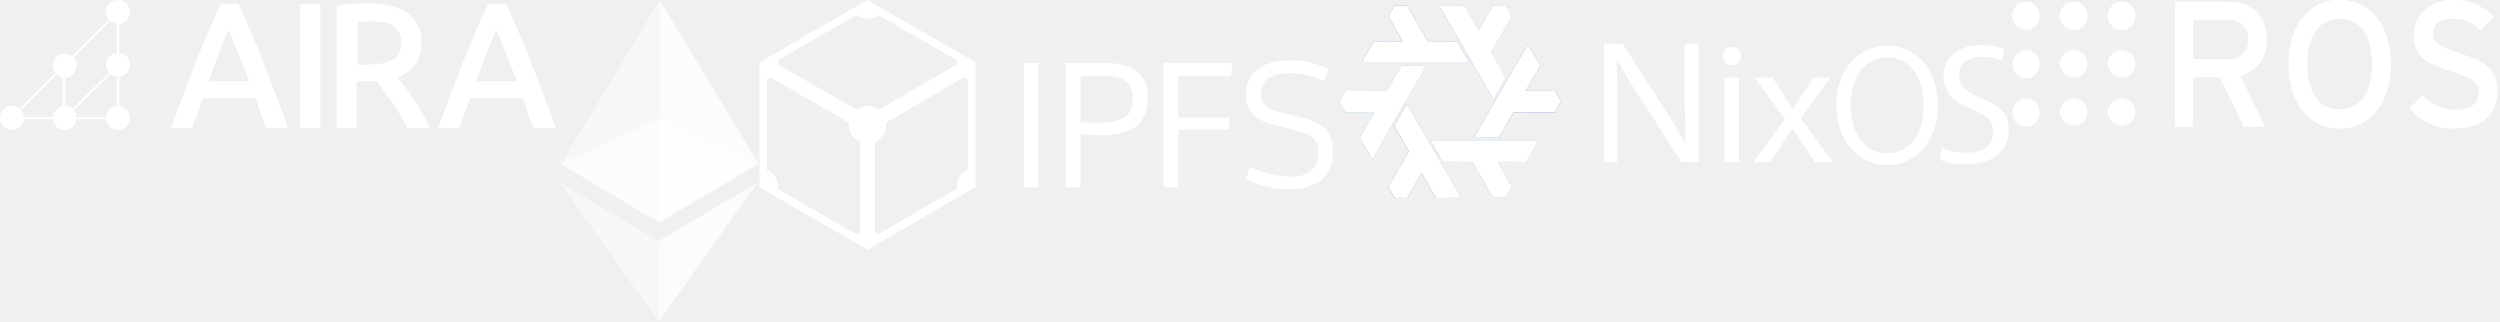
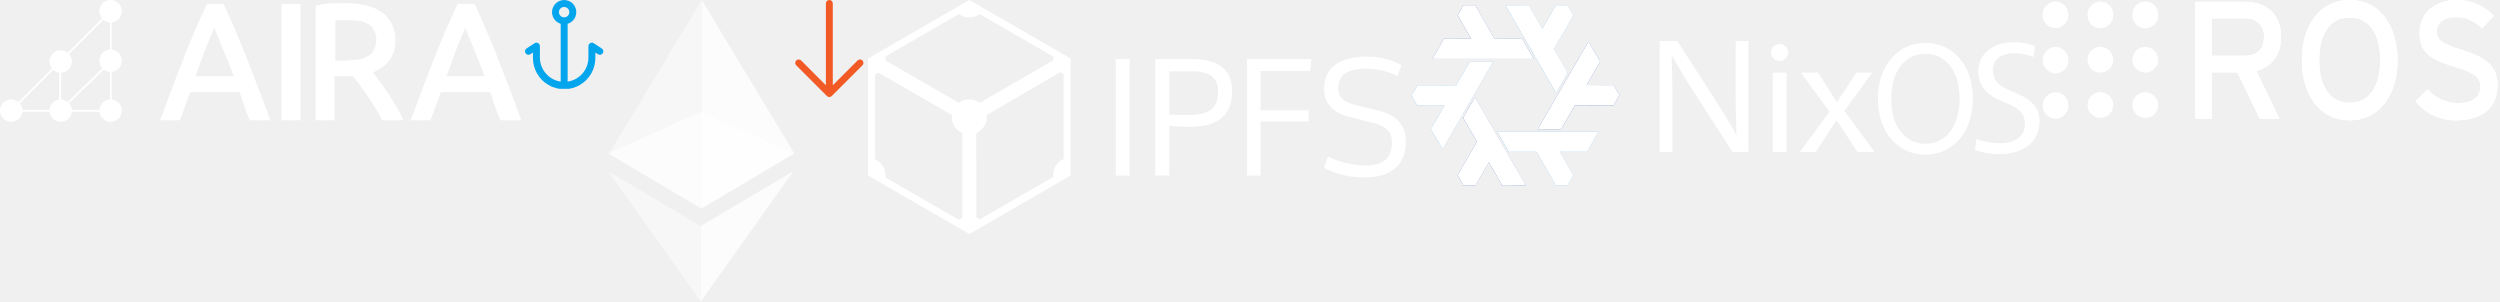
- <svg xmlns="http://www.w3.org/2000/svg" width="451" height="58.02" viewBox="0 0 451 58.02">
+ <svg xmlns="http://www.w3.org/2000/svg" width="481" height="58.02" viewBox="0 0 481 58.02">
  <svg viewBox="7739.251 2796.09 100.234 23.44" width="100.23" height="23.44" id="aira">
    <defs>
      <style>.acls-1{fill:#fff}</style>
    </defs>
    <g id="aGroup_770" data-name="Group 770" transform="translate(7739.251 2796.09)">
      <path id="aRectangle_378" data-name="Rectangle 378" class="acls-1" transform="translate(11.385 11.832)" d="M0 0h.372v9.45H0z" />
      <path id="aRectangle_379" data-name="Rectangle 379" class="acls-1" transform="translate(21.133 2.158)" d="M0 0h.372v19.198H0z" />
      <path id="aRectangle_380" data-name="Rectangle 380" class="acls-1" transform="rotate(-45 26.572 8.198)" d="M0 0h27.086v.372H0z" />
      <path id="aRectangle_381" data-name="Rectangle 381" class="acls-1" transform="translate(2.158 21.133)" d="M0 0h19.198v.372H0z" />
      <path id="aRectangle_382" data-name="Rectangle 382" class="acls-1" transform="rotate(-44.21 31.762 -3.513)" d="M0 0h13.543v.372H0z" />
      <path id="aPath_821" data-name="Path 821" class="acls-1" d="M62.459 23.026c-.819-2.307-1.637-4.39-2.381-6.4-.744-1.935-1.488-3.8-2.158-5.581s-1.414-3.5-2.084-5.06-1.414-3.2-2.158-4.837L53.6 1h-3.2l-.074.223a136.02 136.02 0 0 0-2.158 4.762c-.67 1.637-1.414 3.349-2.084 5.06-.67 1.786-1.414 3.646-2.158 5.581s-1.488 4.093-2.381 6.4l-.145.374h3.8l2-5.434h9.45c.3.6.6 1.711.893 2.53.3.967.67 1.86 1.042 2.753l.074.149h3.944zm-6.92-8.111h-7.293a132.53 132.53 0 0 1 1.786-4.986c.6-1.488 1.191-2.976 1.786-4.316.6 1.414 1.191 2.9 1.786 4.39.669 1.564 1.339 3.126 1.934 4.912z" transform="translate(-10.593 -.256)" />
      <path id="aRectangle_383" data-name="Rectangle 383" class="acls-1" transform="translate(54.172 .744)" d="M0 0h3.646v22.398H0z" />
      <path id="aPath_822" data-name="Path 822" class="acls-1" d="M98.343 22.975a18.213 18.213 0 0 0-1.414-2.6c-.521-.893-1.116-1.786-1.637-2.6s-1.116-1.563-1.637-2.307c-.372-.521-.744-.967-1.042-1.339a7.052 7.052 0 0 0 3.125-2.232 6.144 6.144 0 0 0 1.191-3.869A6.29 6.29 0 0 0 94.4 2.586C92.762 1.4 90.306.8 87.181.8c-.893 0-1.86.074-2.9.074a14.371 14.371 0 0 0-2.679.446v22.027h3.646v-8.483h3.5c.372.446.819.967 1.265 1.563.521.67.967 1.339 1.488 2.084s.967 1.563 1.488 2.307a19.2 19.2 0 0 1 1.336 2.382l.074.149h4.018zM92.762 9.953a2.873 2.873 0 0 1-1.191 1.116 4.928 4.928 0 0 1-2.009.6c-.819.074-1.786.223-2.828.223H85.4V4.149a21.774 21.774 0 0 1 2.456-.074 19.658 19.658 0 0 1 2.158.149 5.8 5.8 0 0 1 1.711.6 2.873 2.873 0 0 1 1.116 1.191 3.625 3.625 0 0 1 .446 1.86 5.013 5.013 0 0 1-.525 2.078z" transform="translate(-20.879 -.205)" />
      <path id="aPath_823" data-name="Path 823" class="acls-1" d="M127.333 23.026c-.819-2.307-1.637-4.39-2.381-6.4-.744-1.935-1.488-3.869-2.158-5.581-.67-1.786-1.414-3.5-2.084-5.06s-1.414-3.2-2.158-4.837L118.4 1h-3.2l-.074.223a136.02 136.02 0 0 0-2.158 4.762c-.67 1.637-1.414 3.349-2.084 5.06s-1.414 3.646-2.158 5.581-1.488 4.093-2.381 6.4l-.149.372H110l2-5.432h9.45c.3.6.6 1.711.893 2.53.3.967.67 1.786 1.042 2.753l.074.149h3.944zm-6.92-8.111h-7.293a132.53 132.53 0 0 1 1.786-4.986c.6-1.488 1.191-2.976 1.786-4.316.6 1.414 1.191 2.9 1.786 4.39.67 1.564 1.265 3.126 1.935 4.912z" transform="translate(-27.174 -.256)" />
      <circle id="aEllipse_212" data-name="Ellipse 212" class="acls-1" cx="2.158" cy="2.158" r="2.158" transform="translate(19.124 19.124)" />
      <circle id="aEllipse_213" data-name="Ellipse 213" class="acls-1" cx="2.158" cy="2.158" r="2.158" transform="translate(19.124)" />
      <circle id="aEllipse_214" data-name="Ellipse 214" class="acls-1" cx="2.158" cy="2.158" r="2.158" transform="translate(19.124 9.525)" />
      <circle id="aEllipse_215" data-name="Ellipse 215" class="acls-1" cx="2.158" cy="2.158" r="2.158" transform="translate(0 19.124)" />
      <circle id="aEllipse_216" data-name="Ellipse 216" class="acls-1" cx="2.158" cy="2.158" r="2.158" transform="translate(9.525 19.124)" />
      <circle id="aEllipse_217" data-name="Ellipse 217" class="acls-1" cx="2.158" cy="2.158" r="2.158" transform="translate(9.525 9.674)" />
    </g>
  </svg>
-   <svg viewBox="7676 2778.975 35.837 58.018" width="35.84" height="58.02" id="ethereum" x="101">
+   <svg viewBox="10353.747 491.006 15.083 17.085" width="15.08" height="17.09" id="anchor" x="101">
    <defs>
-       <style>.bcls-1{fill:#fff}.bcls-2{opacity:.6}.bcls-3{clip-path:url(#bclip-path)}.bcls-4{opacity:.8}.bcls-5{clip-path:url(#bclip-path-2)}.bcls-6{opacity:.45}.bcls-7{clip-path:url(#bclip-path-3)}.bcls-8{clip-path:url(#bclip-path-4)}</style>
-       <clipPath id="bclip-path">
-         <path id="bRectangle_2" data-name="Rectangle 2" d="M0 0h35.644v18.597H0z" />
+       <style>.bcls-1{fill:#03a5ed}</style>
+     </defs>
+     <g id="banchor" transform="translate(10323.749 491.006)">
+       <g id="bGroup_2004" data-name="Group 2004" transform="translate(29.998)">
+         <path id="bPath_1712" data-name="Path 1712" class="bcls-1" d="M44.778 9.319l-1.535-1a.667.667 0 0 0-1.032.559v2.2a4.679 4.679 0 0 1-4 4.624V4.574a2.336 2.336 0 1 0-1.335 0V15.7a4.679 4.679 0 0 1-4-4.624v-2.2a.667.667 0 0 0-1.032-.559l-1.535 1a.667.667 0 1 0 .729 1.118l.5-.328v.97a6.007 6.007 0 1 0 12.013 0v-.97l.5.328a.667.667 0 1 0 .729-1.118zm-8.24-6.983a1 1 0 1 1 1 1 1 1 0 0 1-1-1z" transform="translate(-29.998)" />
+       </g>
+     </g>
+   </svg>
+   <svg viewBox="7676 2778.975 35.837 58.018" width="35.84" height="58.02" id="ethereum" x="117">
+     <defs>
+       <style>.ccls-1{fill:#fff}.ccls-2{opacity:.6}.ccls-3{clip-path:url(#cclip-path)}.ccls-4{opacity:.8}.ccls-5{clip-path:url(#cclip-path-2)}.ccls-6{opacity:.45}.ccls-7{clip-path:url(#cclip-path-3)}.ccls-8{clip-path:url(#cclip-path-4)}</style>
+       <clipPath id="cclip-path">
+         <path id="cRectangle_2" data-name="Rectangle 2" d="M0 0h35.644v18.597H0z" />
      </clipPath>
-       <clipPath id="bclip-path-2">
-         <path id="bRectangle_4" data-name="Rectangle 4" d="M0 0h17.822v40.099H0z" />
+       <clipPath id="cclip-path-2">
+         <path id="cRectangle_4" data-name="Rectangle 4" d="M0 0h17.822v40.099H0z" />
      </clipPath>
-       <clipPath id="bclip-path-3">
-         <path id="bRectangle_5" data-name="Rectangle 5" class="bcls-1" d="M0 0h17.822v25.086H0z" />
+       <clipPath id="cclip-path-3">
+         <path id="cRectangle_5" data-name="Rectangle 5" class="ccls-1" d="M0 0h17.822v25.086H0z" />
      </clipPath>
-       <clipPath id="bclip-path-4">
-         <path id="bRectangle_6" data-name="Rectangle 6" d="M0 0h17.822v25.086H0z" />
+       <clipPath id="cclip-path-4">
+         <path id="cRectangle_6" data-name="Rectangle 6" d="M0 0h17.822v25.086H0z" />
      </clipPath>
    </defs>
-     <g id="bGroup_769" data-name="Group 769" transform="translate(7676 2778.975)">
-       <g id="bGroup_12" data-name="Group 12" class="bcls-2" transform="translate(0 21.503)">
-         <g id="bGroup_11" data-name="Group 11">
-           <g id="bGroup_10" data-name="Group 10" class="bcls-3">
-             <path id="bPath_5" data-name="Path 5" class="bcls-1" d="M17.822 22.2L0 30.239 17.822 40.8l17.822-10.561z" transform="translate(0 -22.2)" />
+     <g id="cGroup_769" data-name="Group 769" transform="translate(7676 2778.975)">
+       <g id="cGroup_12" data-name="Group 12" class="ccls-2" transform="translate(0 21.503)">
+         <g id="cGroup_11" data-name="Group 11">
+           <g id="cGroup_10" data-name="Group 10" class="ccls-3">
+             <path id="cPath_5" data-name="Path 5" class="ccls-1" d="M17.822 22.2L0 30.239 17.822 40.8l17.822-10.561z" transform="translate(0 -22.2)" />
          </g>
        </g>
      </g>
-       <g id="bGroup_18" data-name="Group 18" class="bcls-4" transform="translate(18.016)">
-         <g id="bGroup_17" data-name="Group 17">
-           <g id="bGroup_16" data-name="Group 16" class="bcls-5">
-             <path id="bPath_7" data-name="Path 7" class="bcls-1" d="M18.6 0v40.1l17.822-10.558z" transform="translate(-18.6)" />
+       <g id="cGroup_18" data-name="Group 18" class="ccls-4" transform="translate(18.016)">
+         <g id="cGroup_17" data-name="Group 17">
+           <g id="cGroup_16" data-name="Group 16" class="ccls-5">
+             <path id="cPath_7" data-name="Path 7" class="ccls-1" d="M18.6 0v40.1l17.822-10.558z" transform="translate(-18.6)" />
          </g>
        </g>
      </g>
-       <g id="bGroup_21" data-name="Group 21" class="bcls-6" transform="translate(0 32.932)">
-         <g id="bGroup_20" data-name="Group 20">
-           <g id="bGroup_19" data-name="Group 19" class="bcls-7">
-             <path id="bPath_8" data-name="Path 8" class="bcls-1" d="M0 34l17.822 25.086V44.558z" transform="translate(0 -34)" />
+       <g id="cGroup_21" data-name="Group 21" class="ccls-6" transform="translate(0 32.932)">
+         <g id="cGroup_20" data-name="Group 20">
+           <g id="cGroup_19" data-name="Group 19" class="ccls-7">
+             <path id="cPath_8" data-name="Path 8" class="ccls-1" d="M0 34l17.822 25.086V44.558z" transform="translate(0 -34)" />
          </g>
        </g>
      </g>
-       <g id="bGroup_24" data-name="Group 24" class="bcls-4" transform="translate(17.822 32.932)">
-         <g id="bGroup_23" data-name="Group 23">
-           <g id="bGroup_22" data-name="Group 22" class="bcls-8">
-             <path id="bPath_9" data-name="Path 9" class="bcls-1" d="M18.4 44.558v14.528L36.222 34z" transform="translate(-18.4 -34)" />
+       <g id="cGroup_24" data-name="Group 24" class="ccls-4" transform="translate(17.822 32.932)">
+         <g id="cGroup_23" data-name="Group 23">
+           <g id="cGroup_22" data-name="Group 22" class="ccls-8">
+             <path id="cPath_9" data-name="Path 9" class="ccls-1" d="M18.4 44.558v14.528L36.222 34z" transform="translate(-18.4 -34)" />
          </g>
        </g>
      </g>
-       <g id="bGroup_15" data-name="Group 15" class="bcls-6" transform="translate(.194)">
-         <g id="bGroup_14" data-name="Group 14">
-           <g id="bGroup_13" data-name="Group 13" class="bcls-5">
-             <path id="bPath_6" data-name="Path 6" class="bcls-1" d="M.2 29.542L18.022 40.1V0z" transform="translate(-.2)" />
+       <g id="cGroup_15" data-name="Group 15" class="ccls-6" transform="translate(.194)">
+         <g id="cGroup_14" data-name="Group 14">
+           <g id="cGroup_13" data-name="Group 13" class="ccls-5">
+             <path id="cPath_6" data-name="Path 6" class="ccls-1" d="M.2 29.542L18.022 40.1V0z" transform="translate(-.2)" />
          </g>
        </g>
      </g>
    </g>
  </svg>
-   <svg viewBox="7981.091 2785.672 103.476 45.02" width="103.48" height="45.02" id="ipfs" x="137">
+   <svg viewBox="10153.18 931.326 13.131 18.674" width="13.13" height="18.67" id="expand-arrow" x="153">
    <defs>
-       <style>.ccls-1{fill:#fff}</style>
+       <style>.dcls-1{fill:#f15a24}</style>
    </defs>
-     <g id="cipfs-logo-white" transform="translate(7981.091 2785.672)">
-       <path id="cPath_844" data-name="Path 844" class="ccls-1" d="M69.511 515.51l-19.494 11.255v22.509l19.494 11.256 19.494-11.255v-22.51zm-1.351 41.925a3.388 3.388 0 0 0-.654.378l-14.134-8.161a3.377 3.377 0 0 0-2-3.472v-16.321a3.387 3.387 0 0 0 .654-.378l14.134 8.161a3.377 3.377 0 0 0 2 3.472zM67.5 535.3l-14.135-8.16a3.377 3.377 0 0 0 0-.755l14.135-8.164a3.377 3.377 0 0 0 4.01 0l14.134 8.161a3.365 3.365 0 0 0 0 .755L71.509 535.3a3.377 3.377 0 0 0-4.009 0zm20.156 10.792a3.376 3.376 0 0 0-2 3.472l-14.135 8.16a3.37 3.37 0 0 0-.654-.378l-.016-16.23a3.376 3.376 0 0 0 2-3.472L87 529.391a3.371 3.371 0 0 0 .654.378v16.321z" transform="translate(-50.017 -515.51)" />
-       <g id="cGroup_775" data-name="Group 775" transform="translate(47.674 10.902)">
-         <g id="cGroup_774" data-name="Group 774">
-           <path id="cPath_845" data-name="Path 845" class="ccls-1" d="M1280.759 1172.145h-2.641v22.417h2.641z" transform="translate(-1278.118 -1171.685)" />
-           <path id="cPath_846" data-name="Path 846" class="ccls-1" d="M1333.177 1182.893c-1.013 0-3.9-.031-3.9-.031v-8.353h4.637c2.764 0 4.76 1.075 4.76 3.716 0 2.242-.4 4.668-5.497 4.668zm-3.9 11.669v-9.581c1.136.092 2.733.215 3.654.215 6.633 0 8.445-2.856 8.445-7.032 0-4.33-3.255-6.019-7.524-6.019h-7.252v22.417z" transform="translate(-1318.998 -1171.685)" />
-           <path id="cPath_847" data-name="Path 847" class="ccls-1" d="M1450.816 1182h-9.243v-7.554h9.55l.215-2.3h-12.406v22.417h2.641v-10.41h9.243V1182z" transform="translate(-1413.703 -1171.685)" />
-           <path id="cPath_848" data-name="Path 848" class="ccls-1" d="M1534.159 1188.434a17 17 0 0 0 7.431 1.72c3.194 0 4.883-1.413 4.883-4.453 0-1.812-.737-3.04-3.593-3.746l-4.422-1.106c-3.1-.768-5.036-2.426-5.036-5.4 0-4.361 3.255-6.234 8.168-6.234a13.316 13.316 0 0 1 6.725 1.628l-.768 2.088a13.821 13.821 0 0 0-5.988-1.413c-3.562 0-5.435 1.2-5.435 3.777 0 1.75 1.167 2.7 3.316 3.224l4.207 1.013c3.347.8 5.5 2.426 5.5 6.08 0 4.668-3.133 6.817-7.708 6.817a16.049 16.049 0 0 1-8.046-1.843l.768-2.15z" transform="translate(-1493.343 -1169.21)" />
+     <path id="dright-arrow" class="dcls-1" d="M12.575 4.871a.662.662 0 0 0-.941.932l4.772 4.772H.659a.656.656 0 0 0-.659.66.663.663 0 0 0 .659.668h15.747l-4.772 4.763a.676.676 0 0 0 0 .941.659.659 0 0 0 .941 0l5.9-5.9a.648.648 0 0 0 0-.932z" transform="rotate(90 4619.829 5551.155)" />
+   </svg>
+   <svg viewBox="7981.091 2785.672 103.476 45.02" width="103.48" height="45.02" id="ipfs" x="167">
+     <defs>
+       <style>.ecls-1{fill:#fff}</style>
+     </defs>
+     <g id="eipfs-logo-white" transform="translate(7981.091 2785.672)">
+       <path id="ePath_844" data-name="Path 844" class="ecls-1" d="M69.511 515.51l-19.494 11.255v22.509l19.494 11.256 19.494-11.255v-22.51zm-1.351 41.925a3.388 3.388 0 0 0-.654.378l-14.134-8.161a3.377 3.377 0 0 0-2-3.472v-16.321a3.387 3.387 0 0 0 .654-.378l14.134 8.161a3.377 3.377 0 0 0 2 3.472zM67.5 535.3l-14.135-8.16a3.377 3.377 0 0 0 0-.755l14.135-8.164a3.377 3.377 0 0 0 4.01 0l14.134 8.161a3.365 3.365 0 0 0 0 .755L71.509 535.3a3.377 3.377 0 0 0-4.009 0zm20.156 10.792a3.376 3.376 0 0 0-2 3.472l-14.135 8.16a3.37 3.37 0 0 0-.654-.378l-.016-16.23a3.376 3.376 0 0 0 2-3.472L87 529.391a3.371 3.371 0 0 0 .654.378v16.321z" transform="translate(-50.017 -515.51)" />
+       <g id="eGroup_775" data-name="Group 775" transform="translate(47.674 10.902)">
+         <g id="eGroup_774" data-name="Group 774">
+           <path id="ePath_845" data-name="Path 845" class="ecls-1" d="M1280.759 1172.145h-2.641v22.417h2.641z" transform="translate(-1278.118 -1171.685)" />
+           <path id="ePath_846" data-name="Path 846" class="ecls-1" d="M1333.177 1182.893c-1.013 0-3.9-.031-3.9-.031v-8.353h4.637c2.764 0 4.76 1.075 4.76 3.716 0 2.242-.4 4.668-5.497 4.668zm-3.9 11.669v-9.581c1.136.092 2.733.215 3.654.215 6.633 0 8.445-2.856 8.445-7.032 0-4.33-3.255-6.019-7.524-6.019h-7.252v22.417z" transform="translate(-1318.998 -1171.685)" />
+           <path id="ePath_847" data-name="Path 847" class="ecls-1" d="M1450.816 1182h-9.243v-7.554h9.55l.215-2.3h-12.406v22.417h2.641v-10.41h9.243V1182z" transform="translate(-1413.703 -1171.685)" />
+           <path id="ePath_848" data-name="Path 848" class="ecls-1" d="M1534.159 1188.434a17 17 0 0 0 7.431 1.72c3.194 0 4.883-1.413 4.883-4.453 0-1.812-.737-3.04-3.593-3.746l-4.422-1.106c-3.1-.768-5.036-2.426-5.036-5.4 0-4.361 3.255-6.234 8.168-6.234a13.316 13.316 0 0 1 6.725 1.628l-.768 2.088a13.821 13.821 0 0 0-5.988-1.413c-3.562 0-5.435 1.2-5.435 3.777 0 1.75 1.167 2.7 3.316 3.224l4.207 1.013c3.347.8 5.5 2.426 5.5 6.08 0 4.668-3.133 6.817-7.708 6.817a16.049 16.049 0 0 1-8.046-1.843l.768-2.15z" transform="translate(-1493.343 -1169.21)" />
        </g>
      </g>
    </g>
  </svg>
-   <svg viewBox="7676.477 2857.481 121.403 36.648" width="121.4" height="36.65" id="nixos" x="241">
+   <svg viewBox="7676.477 2857.481 121.403 36.648" width="121.4" height="36.65" id="nixos" x="271">
    <defs>
-       <style>.dcls-1{fill:#5277c3}.dcls-1,.dcls-2,.dcls-3{fill-rule:evenodd}.dcls-2{fill:#7ebae4}.dcls-3{fill:url(#dlinear-gradient)}.dcls-4{fill:#fff}</style>
-       <linearGradient id="dlinear-gradient" x1="-.411" y1="5.004" x2=".135" y2="5.733" gradientUnits="objectBoundingBox">
+       <style>.fcls-1{fill:#5277c3}.fcls-1,.fcls-2,.fcls-3{fill-rule:evenodd}.fcls-2{fill:#7ebae4}.fcls-3{fill:url(#flinear-gradient)}.fcls-4{fill:#fff}</style>
+       <linearGradient id="flinear-gradient" x1="-.411" y1="5.004" x2=".135" y2="5.733" gradientUnits="objectBoundingBox">
        <stop offset="0" stop-color="#fff" />
        <stop offset=".243" stop-color="#7eb1dd" />
        <stop offset="1" stop-color="#7ebae4" />
      </linearGradient>
    </defs>
-     <g id="dNixOS-logo" transform="translate(7659.991 2845.217)">
-       <g id="dlayer1" transform="translate(17.065 13.268)">
-         <path id="dpath4861" class="dcls-1" d="M271.09-710.252l9.745 16.88-4.478.042-2.6-4.535-2.62 4.511h-2.227l-1.14-1.969 3.733-6.419-2.65-4.611z" transform="translate(-258.884 728.031)" />
-         <path id="duse4863" class="dcls-2" d="M172.062-797.443l-9.746 16.879-2.276-3.857 2.627-4.521-5.217-.014-1.112-1.927 1.135-1.971 7.425.023 2.669-4.6z" transform="translate(-156.339 808.269)" />
-         <path id="duse4865" class="dcls-2" d="M362.885-628.243h19.491l-2.2 3.9-5.228-.014 2.6 4.525-1.113 1.927h-2.275l-3.692-6.442-5.319-.011z" transform="translate(-346.414 652.562)" />
-         <path id="duse4867" class="dcls-2" d="M392.691-916.268l-9.745-16.88 4.478-.042 2.6 4.535 2.62-4.511h2.225l1.14 1.969-3.733 6.419 2.65 4.611z" transform="translate(-364.875 933.191)" />
-         <path id="dpath4873" class="dcls-1" d="M271.09-710.252l9.745 16.88-4.478.042-2.6-4.535-2.62 4.511h-2.227l-1.14-1.969 3.733-6.419-2.65-4.611z" transform="translate(-258.884 728.031)" />
-         <path id="duse4875" class="dcls-1" d="M226.413-922.847h-19.491l2.2-3.9 5.228.014-2.6-4.525 1.113-1.927h2.275l3.692 6.442 5.319.011z" transform="translate(-202.888 933.187)" />
-         <path id="duse4877" class="dcls-1" d="M460.872-828.626l9.746-16.88 2.276 3.857-2.627 4.521 5.217.014 1.112 1.927-1.135 1.971-7.425-.023-2.669 4.6z" transform="translate(-436.586 852.498)" />
+     <g id="fNixOS-logo" transform="translate(7659.991 2845.217)">
+       <g id="flayer1" transform="translate(17.065 13.268)">
+         <path id="fpath4861" class="fcls-1" d="M271.09-710.252l9.745 16.88-4.478.042-2.6-4.535-2.62 4.511h-2.227l-1.14-1.969 3.733-6.419-2.65-4.611z" transform="translate(-258.884 728.031)" />
+         <path id="fuse4863" class="fcls-2" d="M172.062-797.443l-9.746 16.879-2.276-3.857 2.627-4.521-5.217-.014-1.112-1.927 1.135-1.971 7.425.023 2.669-4.6z" transform="translate(-156.339 808.269)" />
+         <path id="fuse4865" class="fcls-2" d="M362.885-628.243h19.491l-2.2 3.9-5.228-.014 2.6 4.525-1.113 1.927h-2.275l-3.692-6.442-5.319-.011z" transform="translate(-346.414 652.562)" />
+         <path id="fuse4867" class="fcls-2" d="M392.691-916.268l-9.745-16.88 4.478-.042 2.6 4.535 2.62-4.511h2.225l1.14 1.969-3.733 6.419 2.65 4.611z" transform="translate(-364.875 933.191)" />
+         <path id="fpath4873" class="fcls-1" d="M271.09-710.252l9.745 16.88-4.478.042-2.6-4.535-2.62 4.511h-2.227l-1.14-1.969 3.733-6.419-2.65-4.611z" transform="translate(-258.884 728.031)" />
+         <path id="fuse4875" class="fcls-1" d="M226.413-922.847h-19.491l2.2-3.9 5.228.014-2.6-4.525 1.113-1.927h2.275l3.692 6.442 5.319.011z" transform="translate(-202.888 933.187)" />
+         <path id="fuse4877" class="fcls-1" d="M460.872-828.626l9.746-16.88 2.276 3.857-2.627 4.521 5.217.014 1.112 1.927-1.135 1.971-7.425-.023-2.669 4.6z" transform="translate(-436.586 852.498)" />
      </g>
-       <g id="dlayer3" transform="translate(16.486 12.265)">
-         <path id="dpath3336-6" class="dcls-3" d="M271.236-710.388l9.745 16.88-4.478.042L273.9-698l-2.62 4.511h-2.225l-1.14-1.969 3.733-6.419L269-706.49z" transform="translate(-258.438 729.16)" />
-         <path id="duse3439-6" class="dcls-3" d="M3.32 0l9.745 16.88-4.478.042-2.6-4.535L3.365 16.9H1.14L0 14.928 3.733 8.51 1.083 3.9z" transform="rotate(60 -.417 17.163)" />
-         <path id="duse3445-0" class="dcls-3" d="M3.32 0l9.745 16.88-4.478.042-2.6-4.535L3.365 16.9H1.14L0 14.928 3.733 8.51 1.083 3.9z" transform="rotate(-60 32.112 .754)" />
-         <path id="duse3449-5" class="dcls-3" d="M3.32 0l9.745 16.88-4.478.042-2.6-4.535L3.365 16.9H1.14L0 14.928 3.733 8.51 1.083 3.9z" transform="rotate(180 15.864 8.958)" />
-         <path id="dpath4260-0" class="dcls-3" d="M271.236-710.388l9.745 16.88-4.478.042L273.9-698l-2.62 4.511h-2.225l-1.14-1.969 3.733-6.419L269-706.49z" transform="translate(-258.438 729.16)" />
-         <path id="duse4354-5" class="dcls-3" d="M3.32 0l9.745 16.88-4.478.042-2.6-4.535L3.365 16.9H1.14L0 14.928 3.733 8.51 1.083 3.9z" transform="rotate(120 10.439 11.668)" />
-         <path id="duse4362-2" class="dcls-3" d="M3.32 0l9.745 16.88-4.478.042-2.6-4.535L3.365 16.9H1.14L0 14.928 3.733 8.51 1.083 3.9z" transform="rotate(-120 21.272 6.213)" />
+       <g id="flayer3" transform="translate(16.486 12.265)">
+         <path id="fpath3336-6" class="fcls-3" d="M271.236-710.388l9.745 16.88-4.478.042L273.9-698l-2.62 4.511h-2.225l-1.14-1.969 3.733-6.419L269-706.49z" transform="translate(-258.438 729.16)" />
+         <path id="fuse3439-6" class="fcls-3" d="M3.32 0l9.745 16.88-4.478.042-2.6-4.535L3.365 16.9H1.14L0 14.928 3.733 8.51 1.083 3.9z" transform="rotate(60 -.417 17.163)" />
+         <path id="fuse3445-0" class="fcls-3" d="M3.32 0l9.745 16.88-4.478.042-2.6-4.535L3.365 16.9H1.14L0 14.928 3.733 8.51 1.083 3.9z" transform="rotate(-60 32.112 .754)" />
+         <path id="fuse3449-5" class="fcls-3" d="M3.32 0l9.745 16.88-4.478.042-2.6-4.535L3.365 16.9H1.14L0 14.928 3.733 8.51 1.083 3.9z" transform="rotate(180 15.864 8.958)" />
+         <path id="fpath4260-0" class="fcls-3" d="M271.236-710.388l9.745 16.88-4.478.042L273.9-698l-2.62 4.511h-2.225l-1.14-1.969 3.733-6.419L269-706.49z" transform="translate(-258.438 729.16)" />
+         <path id="fuse4354-5" class="fcls-3" d="M3.32 0l9.745 16.88-4.478.042-2.6-4.535L3.365 16.9H1.14L0 14.928 3.733 8.51 1.083 3.9z" transform="rotate(120 10.439 11.668)" />
+         <path id="fuse4362-2" class="fcls-3" d="M3.32 0l9.745 16.88-4.478.042-2.6-4.535L3.365 16.9H1.14L0 14.928 3.733 8.51 1.083 3.9z" transform="rotate(-120 21.272 6.213)" />
      </g>
-       <path id="dpath4683" class="dcls-4" d="M772.088-847.118h-2.458v11.154c0 1.575.063 4.065.158 6.837h-.094c-1.229-2.3-2.615-4.506-3.592-6.018l-7.719-11.973h-3.371v21.362h2.458v-11.154c0-1.575-.063-4.537-.158-7.278h.095c1.828 3.182 2.9 4.947 3.907 6.459l7.719 11.973h3.056z" transform="translate(-690.203 867.251)" />
-       <path id="dpath4685" class="dcls-4" d="M1024.189-818.848h2.646V-834.1h-2.646zm1.323-17.487a1.627 1.627 0 0 0 1.638-1.638 1.627 1.627 0 0 0-1.638-1.638 1.627 1.627 0 0 0-1.638 1.638 1.627 1.627 0 0 0 1.638 1.638z" transform="translate(-937.625 860.342)" />
-       <path id="dpath4687" class="dcls-4" d="M1107.436-770.47h-3.025l-3.718 5.608h-.095l-3.592-5.608h-3.277l5.451 7.436v.095l-5.64 7.719h3.025l3.97-6.049h.095l3.97 6.049h3.277l-5.766-7.845v-.095z" transform="translate(-1001.736 796.714)" />
-       <path id="dpath4680" class="dcls-4" d="M1290.694-842.351c-5.015 0-9.138 4.038-9.138 10.759s4.123 10.758 9.138 10.758 9.138-4.038 9.138-10.758-4.123-10.759-9.138-10.759zm0 2.1c3.733 0 6.575 3.083 6.575 8.662s-2.842 8.662-6.575 8.662-6.575-3.083-6.575-8.662 2.842-8.665 6.575-8.665z" transform="translate(-1174.758 862.863)" />
-       <path id="dpath4677" class="dcls-4" d="M1516.291-838.273c0 2.959 1.541 4.562 5.117 6.011 2.744 1.11 3.854 2.1 3.854 4.131 0 2.466-2 3.7-4.655 3.7a14.513 14.513 0 0 1-4.686-.8l-.277 2.127a14.1 14.1 0 0 0 4.84.771c4.131 0 7.583-2.1 7.583-6.319 0-2.929-1.788-4.347-5.395-5.8-2.4-.956-3.576-1.973-3.576-4.1 0-2.065 1.788-3.206 4.038-3.206a11.061 11.061 0 0 1 3.792.74l.277-2.1a11 11 0 0 0-4.223-.74c-3.792.005-6.689 2.194-6.689 5.585z" transform="translate(-1390.178 864.246)" />
+       <path id="fpath4683" class="fcls-4" d="M772.088-847.118h-2.458v11.154c0 1.575.063 4.065.158 6.837h-.094c-1.229-2.3-2.615-4.506-3.592-6.018l-7.719-11.973h-3.371v21.362h2.458v-11.154c0-1.575-.063-4.537-.158-7.278h.095c1.828 3.182 2.9 4.947 3.907 6.459l7.719 11.973h3.056z" transform="translate(-690.203 867.251)" />
+       <path id="fpath4685" class="fcls-4" d="M1024.189-818.848h2.646V-834.1h-2.646zm1.323-17.487a1.627 1.627 0 0 0 1.638-1.638 1.627 1.627 0 0 0-1.638-1.638 1.627 1.627 0 0 0-1.638 1.638 1.627 1.627 0 0 0 1.638 1.638z" transform="translate(-937.625 860.342)" />
+       <path id="fpath4687" class="fcls-4" d="M1107.436-770.47h-3.025l-3.718 5.608h-.095l-3.592-5.608h-3.277l5.451 7.436v.095l-5.64 7.719h3.025l3.97-6.049h.095l3.97 6.049h3.277l-5.766-7.845v-.095z" transform="translate(-1001.736 796.714)" />
+       <path id="fpath4680" class="fcls-4" d="M1290.694-842.351c-5.015 0-9.138 4.038-9.138 10.759s4.123 10.758 9.138 10.758 9.138-4.038 9.138-10.758-4.123-10.759-9.138-10.759zm0 2.1c3.733 0 6.575 3.083 6.575 8.662s-2.842 8.662-6.575 8.662-6.575-3.083-6.575-8.662 2.842-8.665 6.575-8.665z" transform="translate(-1174.758 862.863)" />
+       <path id="fpath4677" class="fcls-4" d="M1516.291-838.273c0 2.959 1.541 4.562 5.117 6.011 2.744 1.11 3.854 2.1 3.854 4.131 0 2.466-2 3.7-4.655 3.7a14.513 14.513 0 0 1-4.686-.8l-.277 2.127a14.1 14.1 0 0 0 4.84.771c4.131 0 7.583-2.1 7.583-6.319 0-2.929-1.788-4.347-5.395-5.8-2.4-.956-3.576-1.973-3.576-4.1 0-2.065 1.788-3.206 4.038-3.206a11.061 11.061 0 0 1 3.792.74l.277-2.1a11 11 0 0 0-4.223-.74c-3.792.005-6.689 2.194-6.689 5.585z" transform="translate(-1390.178 864.246)" />
    </g>
  </svg>
-   <svg viewBox="7866.496 2796.09 87.511 23.145" width="87.51" height="23.15" id="ros" x="363">
+   <svg viewBox="7866.496 2796.09 87.511 23.145" width="87.51" height="23.15" id="ros" x="393">
    <defs>
-       <style>.ecls-1{fill:#fff}</style>
+       <style>.gcls-1{fill:#fff}</style>
    </defs>
-     <g id="eros_logo" transform="translate(7866.496 2796.09)">
-       <path id="ePath_826" data-name="Path 826" class="ecls-1" d="M4.951 3.868a2.518 2.518 0 0 1-2.476 2.558A2.518 2.518 0 0 1 0 3.868 2.518 2.518 0 0 1 2.475 1.31a2.518 2.518 0 0 1 2.476 2.558z" transform="translate(0 -1.013)" />
-       <path id="ePath_827" data-name="Path 827" class="ecls-1" d="M4.951 42.326a2.518 2.518 0 0 1-2.476 2.558 2.56 2.56 0 0 1 0-5.116 2.518 2.518 0 0 1 2.476 2.558z" transform="translate(0 -30.753)" />
-       <path id="ePath_828" data-name="Path 828" class="ecls-1" d="M4.951 80.784a2.518 2.518 0 0 1-2.476 2.558 2.56 2.56 0 0 1 0-5.116 2.518 2.518 0 0 1 2.476 2.558z" transform="translate(0 -60.493)" />
-       <path id="ePath_829" data-name="Path 829" class="ecls-1" d="M43.057 42.326a2.477 2.477 0 1 1-2.476-2.558 2.518 2.518 0 0 1 2.476 2.558z" transform="translate(-29.468 -30.753)" />
-       <path id="ePath_830" data-name="Path 830" class="ecls-1" d="M43.057 3.868a2.477 2.477 0 1 1-4.951 0 2.477 2.477 0 1 1 4.951 0z" transform="translate(-29.468 -1.013)" />
-       <path id="ePath_831" data-name="Path 831" class="ecls-1" d="M81.164 42.326a2.477 2.477 0 1 1-2.476-2.558 2.518 2.518 0 0 1 2.476 2.558z" transform="translate(-58.937 -30.753)" />
-       <path id="ePath_832" data-name="Path 832" class="ecls-1" d="M81.164 3.868a2.477 2.477 0 1 1-4.951 0 2.477 2.477 0 1 1 4.951 0z" transform="translate(-58.937 -1.013)" />
-       <path id="ePath_833" data-name="Path 833" class="ecls-1" d="M81.164 80.784a2.477 2.477 0 1 1-2.476-2.558 2.518 2.518 0 0 1 2.476 2.558z" transform="translate(-58.937 -60.493)" />
-       <path id="ePath_834" data-name="Path 834" class="ecls-1" d="M43.057 80.784a2.477 2.477 0 1 1-2.476-2.558 2.518 2.518 0 0 1 2.476 2.558z" transform="translate(-29.468 -60.493)" />
-       <path id="ePath_835" data-name="Path 835" class="ecls-1" d="M141.327 14.827L145.762 24h-3.753l-4.312-8.88h-4.9V24h-3.2V1.555h9.523c3.784 0 6.979 2.084 6.979 6.7.001 3.591-1.825 5.802-4.772 6.572zm-2.2-10.1H132.8v7.213h6.328c2.171 0 3.691-1.154 3.691-3.59a3.377 3.377 0 0 0-3.695-3.621z" transform="translate(-100.223 -1.203)" />
-       <path id="ePath_836" data-name="Path 836" class="ecls-1" d="M141.327 14.827L145.762 24h-3.753l-4.312-8.88h-4.9V24h-3.2V1.555h9.523c3.784 0 6.979 2.084 6.979 6.7.001 3.591-1.825 5.802-4.772 6.572zm-2.2-10.1H132.8v7.213h6.328c2.171 0 3.691-1.154 3.691-3.59a3.377 3.377 0 0 0-3.695-3.621z" transform="translate(-100.223 -1.203)" />
-       <path id="ePath_837" data-name="Path 837" class="ecls-1" d="M141.327 14.827L145.762 24h-3.753l-4.312-8.88h-4.9V24h-3.2V1.555h9.523c3.784 0 6.979 2.084 6.979 6.7.001 3.591-1.825 5.802-4.772 6.572zm-2.2-10.1H132.8v7.213h6.328c2.171 0 3.691-1.154 3.691-3.59a3.377 3.377 0 0 0-3.695-3.621z" transform="translate(-100.223 -1.203)" />
-       <path id="ePath_838" data-name="Path 838" class="ecls-1" d="M229.239 23.145c-5.615 0-9.182-4.777-9.182-11.573S223.625 0 229.239 0c5.646 0 9.213 4.776 9.213 11.573s-3.567 11.572-9.213 11.572zm0-19.779c-3.784 0-5.862 3.174-5.862 8.207s2.078 8.207 5.862 8.207c3.816 0 5.894-3.174 5.894-8.207s-2.078-8.207-5.894-8.207z" transform="translate(-170.174)" />
-       <path id="ePath_839" data-name="Path 839" class="ecls-1" d="M229.239 23.145c-5.615 0-9.182-4.777-9.182-11.573S223.625 0 229.239 0c5.646 0 9.213 4.776 9.213 11.573s-3.567 11.572-9.213 11.572zm0-19.779c-3.784 0-5.862 3.174-5.862 8.207s2.078 8.207 5.862 8.207c3.816 0 5.894-3.174 5.894-8.207s-2.078-8.207-5.894-8.207z" transform="translate(-170.174)" />
-       <path id="ePath_840" data-name="Path 840" class="ecls-1" d="M229.239 23.145c-5.615 0-9.182-4.777-9.182-11.573S223.625 0 229.239 0c5.646 0 9.213 4.776 9.213 11.573s-3.567 11.572-9.213 11.572zm0-19.779c-3.784 0-5.862 3.174-5.862 8.207s2.078 8.207 5.862 8.207c3.816 0 5.894-3.174 5.894-8.207s-2.078-8.207-5.894-8.207z" transform="translate(-170.174)" />
-       <path id="ePath_841" data-name="Path 841" class="ecls-1" d="M324.258 23.145a9.921 9.921 0 0 1-7.724-3.622l2.327-2.34a7.826 7.826 0 0 0 5.645 2.661c3.04 0 4.5-1.09 4.5-3.27 0-1.731-1.272-2.6-4.9-3.719-4.591-1.41-6.793-2.6-6.793-6.6 0-3.879 3.164-6.251 7.165-6.251a9.575 9.575 0 0 1 7.1 3.046l-2.3 2.4a6.472 6.472 0 0 0-5.051-2.15c-2.544 0-3.63 1.282-3.63 2.789 0 1.571.993 2.34 4.746 3.494 4.28 1.347 6.948 2.757 6.948 6.764.001 4.041-2.481 6.798-8.033 6.798z" transform="translate(-244.781)" />
-       <path id="ePath_842" data-name="Path 842" class="ecls-1" d="M324.258 23.145a9.921 9.921 0 0 1-7.724-3.622l2.327-2.34a7.826 7.826 0 0 0 5.645 2.661c3.04 0 4.5-1.09 4.5-3.27 0-1.731-1.272-2.6-4.9-3.719-4.591-1.41-6.793-2.6-6.793-6.6 0-3.879 3.164-6.251 7.165-6.251a9.575 9.575 0 0 1 7.1 3.046l-2.3 2.4a6.472 6.472 0 0 0-5.051-2.15c-2.544 0-3.63 1.282-3.63 2.789 0 1.571.993 2.34 4.746 3.494 4.28 1.347 6.948 2.757 6.948 6.764.001 4.041-2.481 6.798-8.033 6.798z" transform="translate(-244.781)" />
-       <path id="ePath_843" data-name="Path 843" class="ecls-1" d="M324.258 23.145a9.921 9.921 0 0 1-7.724-3.622l2.327-2.34a7.826 7.826 0 0 0 5.645 2.661c3.04 0 4.5-1.09 4.5-3.27 0-1.731-1.272-2.6-4.9-3.719-4.591-1.41-6.793-2.6-6.793-6.6 0-3.879 3.164-6.251 7.165-6.251a9.575 9.575 0 0 1 7.1 3.046l-2.3 2.4a6.472 6.472 0 0 0-5.051-2.15c-2.544 0-3.63 1.282-3.63 2.789 0 1.571.993 2.34 4.746 3.494 4.28 1.347 6.948 2.757 6.948 6.764.001 4.041-2.481 6.798-8.033 6.798z" transform="translate(-244.781)" />
+     <g id="gros_logo" transform="translate(7866.496 2796.09)">
+       <path id="gPath_826" data-name="Path 826" class="gcls-1" d="M4.951 3.868a2.518 2.518 0 0 1-2.476 2.558A2.518 2.518 0 0 1 0 3.868 2.518 2.518 0 0 1 2.475 1.31a2.518 2.518 0 0 1 2.476 2.558z" transform="translate(0 -1.013)" />
+       <path id="gPath_827" data-name="Path 827" class="gcls-1" d="M4.951 42.326a2.518 2.518 0 0 1-2.476 2.558 2.56 2.56 0 0 1 0-5.116 2.518 2.518 0 0 1 2.476 2.558z" transform="translate(0 -30.753)" />
+       <path id="gPath_828" data-name="Path 828" class="gcls-1" d="M4.951 80.784a2.518 2.518 0 0 1-2.476 2.558 2.56 2.56 0 0 1 0-5.116 2.518 2.518 0 0 1 2.476 2.558z" transform="translate(0 -60.493)" />
+       <path id="gPath_829" data-name="Path 829" class="gcls-1" d="M43.057 42.326a2.477 2.477 0 1 1-2.476-2.558 2.518 2.518 0 0 1 2.476 2.558z" transform="translate(-29.468 -30.753)" />
+       <path id="gPath_830" data-name="Path 830" class="gcls-1" d="M43.057 3.868a2.477 2.477 0 1 1-4.951 0 2.477 2.477 0 1 1 4.951 0z" transform="translate(-29.468 -1.013)" />
+       <path id="gPath_831" data-name="Path 831" class="gcls-1" d="M81.164 42.326a2.477 2.477 0 1 1-2.476-2.558 2.518 2.518 0 0 1 2.476 2.558z" transform="translate(-58.937 -30.753)" />
+       <path id="gPath_832" data-name="Path 832" class="gcls-1" d="M81.164 3.868a2.477 2.477 0 1 1-4.951 0 2.477 2.477 0 1 1 4.951 0z" transform="translate(-58.937 -1.013)" />
+       <path id="gPath_833" data-name="Path 833" class="gcls-1" d="M81.164 80.784a2.477 2.477 0 1 1-2.476-2.558 2.518 2.518 0 0 1 2.476 2.558z" transform="translate(-58.937 -60.493)" />
+       <path id="gPath_834" data-name="Path 834" class="gcls-1" d="M43.057 80.784a2.477 2.477 0 1 1-2.476-2.558 2.518 2.518 0 0 1 2.476 2.558z" transform="translate(-29.468 -60.493)" />
+       <path id="gPath_835" data-name="Path 835" class="gcls-1" d="M141.327 14.827L145.762 24h-3.753l-4.312-8.88h-4.9V24h-3.2V1.555h9.523c3.784 0 6.979 2.084 6.979 6.7.001 3.591-1.825 5.802-4.772 6.572zm-2.2-10.1H132.8v7.213h6.328c2.171 0 3.691-1.154 3.691-3.59a3.377 3.377 0 0 0-3.695-3.621z" transform="translate(-100.223 -1.203)" />
+       <path id="gPath_836" data-name="Path 836" class="gcls-1" d="M141.327 14.827L145.762 24h-3.753l-4.312-8.88h-4.9V24h-3.2V1.555h9.523c3.784 0 6.979 2.084 6.979 6.7.001 3.591-1.825 5.802-4.772 6.572zm-2.2-10.1H132.8v7.213h6.328c2.171 0 3.691-1.154 3.691-3.59a3.377 3.377 0 0 0-3.695-3.621z" transform="translate(-100.223 -1.203)" />
+       <path id="gPath_837" data-name="Path 837" class="gcls-1" d="M141.327 14.827L145.762 24h-3.753l-4.312-8.88h-4.9V24h-3.2V1.555h9.523c3.784 0 6.979 2.084 6.979 6.7.001 3.591-1.825 5.802-4.772 6.572zm-2.2-10.1H132.8v7.213h6.328c2.171 0 3.691-1.154 3.691-3.59a3.377 3.377 0 0 0-3.695-3.621z" transform="translate(-100.223 -1.203)" />
+       <path id="gPath_838" data-name="Path 838" class="gcls-1" d="M229.239 23.145c-5.615 0-9.182-4.777-9.182-11.573S223.625 0 229.239 0c5.646 0 9.213 4.776 9.213 11.573s-3.567 11.572-9.213 11.572zm0-19.779c-3.784 0-5.862 3.174-5.862 8.207s2.078 8.207 5.862 8.207c3.816 0 5.894-3.174 5.894-8.207s-2.078-8.207-5.894-8.207z" transform="translate(-170.174)" />
+       <path id="gPath_839" data-name="Path 839" class="gcls-1" d="M229.239 23.145c-5.615 0-9.182-4.777-9.182-11.573S223.625 0 229.239 0c5.646 0 9.213 4.776 9.213 11.573s-3.567 11.572-9.213 11.572zm0-19.779c-3.784 0-5.862 3.174-5.862 8.207s2.078 8.207 5.862 8.207c3.816 0 5.894-3.174 5.894-8.207s-2.078-8.207-5.894-8.207z" transform="translate(-170.174)" />
+       <path id="gPath_840" data-name="Path 840" class="gcls-1" d="M229.239 23.145c-5.615 0-9.182-4.777-9.182-11.573S223.625 0 229.239 0c5.646 0 9.213 4.776 9.213 11.573s-3.567 11.572-9.213 11.572zm0-19.779c-3.784 0-5.862 3.174-5.862 8.207s2.078 8.207 5.862 8.207c3.816 0 5.894-3.174 5.894-8.207s-2.078-8.207-5.894-8.207z" transform="translate(-170.174)" />
+       <path id="gPath_841" data-name="Path 841" class="gcls-1" d="M324.258 23.145a9.921 9.921 0 0 1-7.724-3.622l2.327-2.34a7.826 7.826 0 0 0 5.645 2.661c3.04 0 4.5-1.09 4.5-3.27 0-1.731-1.272-2.6-4.9-3.719-4.591-1.41-6.793-2.6-6.793-6.6 0-3.879 3.164-6.251 7.165-6.251a9.575 9.575 0 0 1 7.1 3.046l-2.3 2.4a6.472 6.472 0 0 0-5.051-2.15c-2.544 0-3.63 1.282-3.63 2.789 0 1.571.993 2.34 4.746 3.494 4.28 1.347 6.948 2.757 6.948 6.764.001 4.041-2.481 6.798-8.033 6.798z" transform="translate(-244.781)" />
+       <path id="gPath_842" data-name="Path 842" class="gcls-1" d="M324.258 23.145a9.921 9.921 0 0 1-7.724-3.622l2.327-2.34a7.826 7.826 0 0 0 5.645 2.661c3.04 0 4.5-1.09 4.5-3.27 0-1.731-1.272-2.6-4.9-3.719-4.591-1.41-6.793-2.6-6.793-6.6 0-3.879 3.164-6.251 7.165-6.251a9.575 9.575 0 0 1 7.1 3.046l-2.3 2.4a6.472 6.472 0 0 0-5.051-2.15c-2.544 0-3.63 1.282-3.63 2.789 0 1.571.993 2.34 4.746 3.494 4.28 1.347 6.948 2.757 6.948 6.764.001 4.041-2.481 6.798-8.033 6.798z" transform="translate(-244.781)" />
+       <path id="gPath_843" data-name="Path 843" class="gcls-1" d="M324.258 23.145a9.921 9.921 0 0 1-7.724-3.622l2.327-2.34a7.826 7.826 0 0 0 5.645 2.661c3.04 0 4.5-1.09 4.5-3.27 0-1.731-1.272-2.6-4.9-3.719-4.591-1.41-6.793-2.6-6.793-6.6 0-3.879 3.164-6.251 7.165-6.251a9.575 9.575 0 0 1 7.1 3.046l-2.3 2.4a6.472 6.472 0 0 0-5.051-2.15c-2.544 0-3.63 1.282-3.63 2.789 0 1.571.993 2.34 4.746 3.494 4.28 1.347 6.948 2.757 6.948 6.764.001 4.041-2.481 6.798-8.033 6.798z" transform="translate(-244.781)" />
    </g>
  </svg>
</svg>
